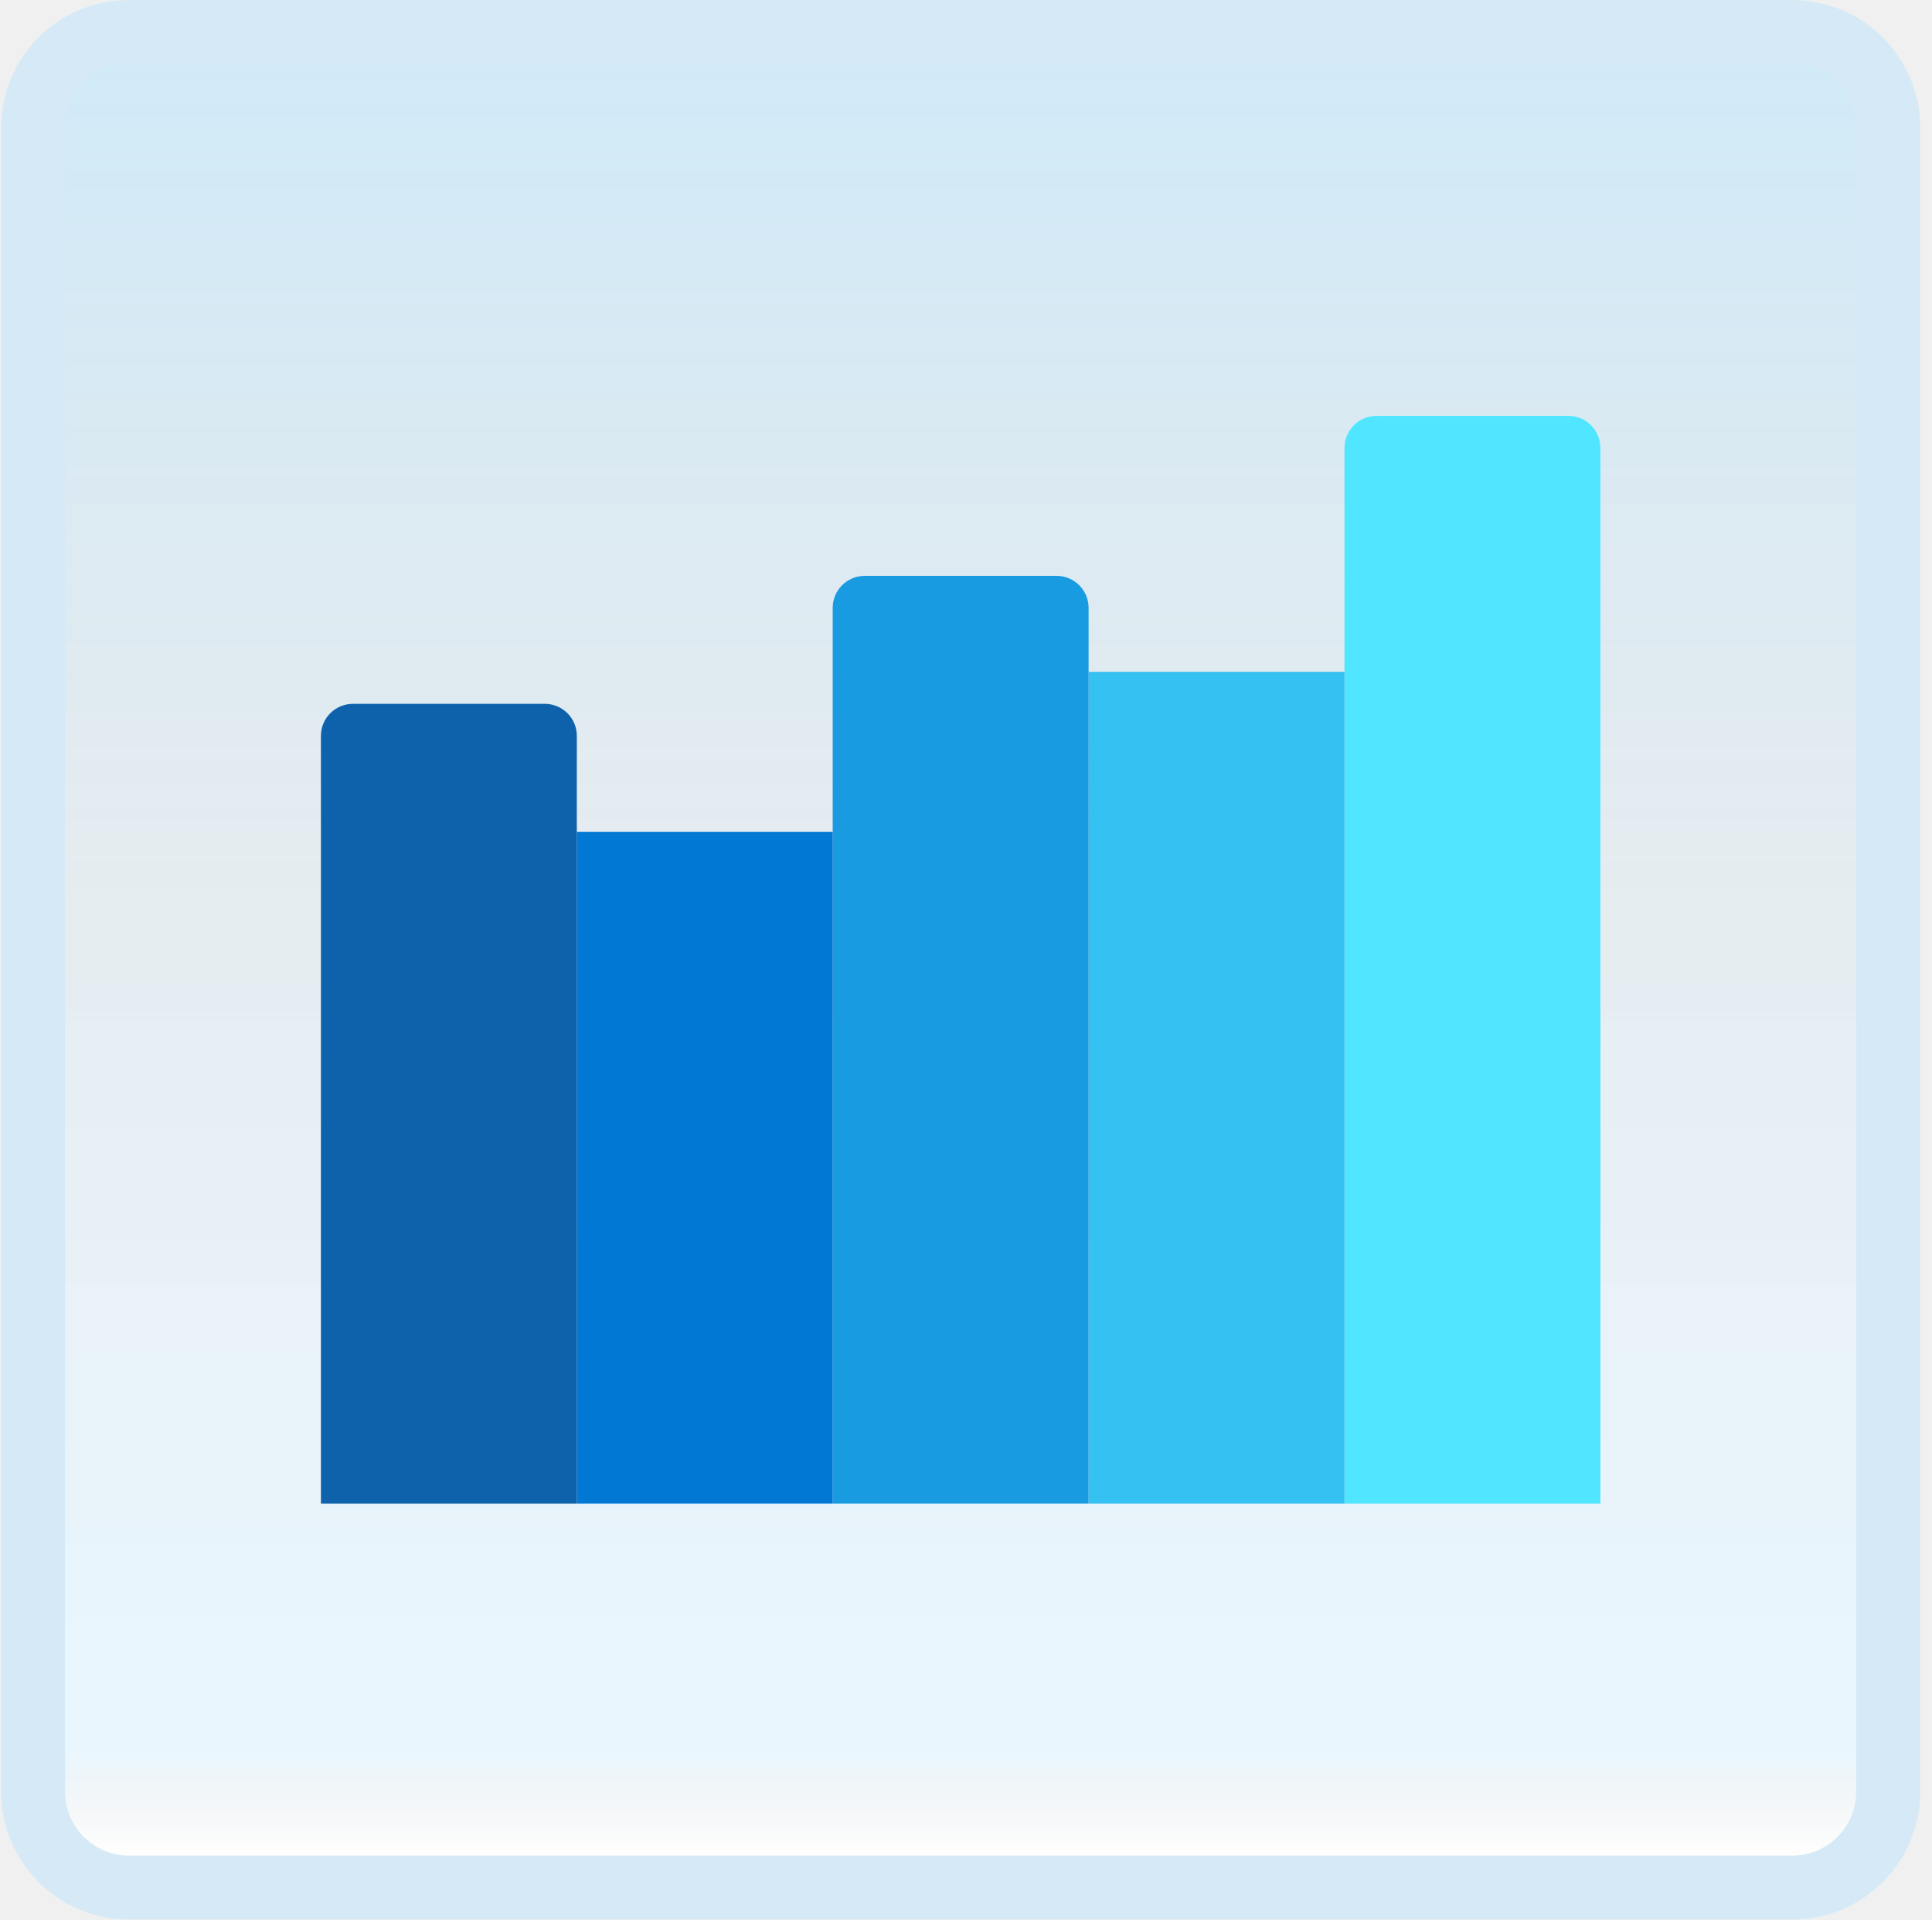
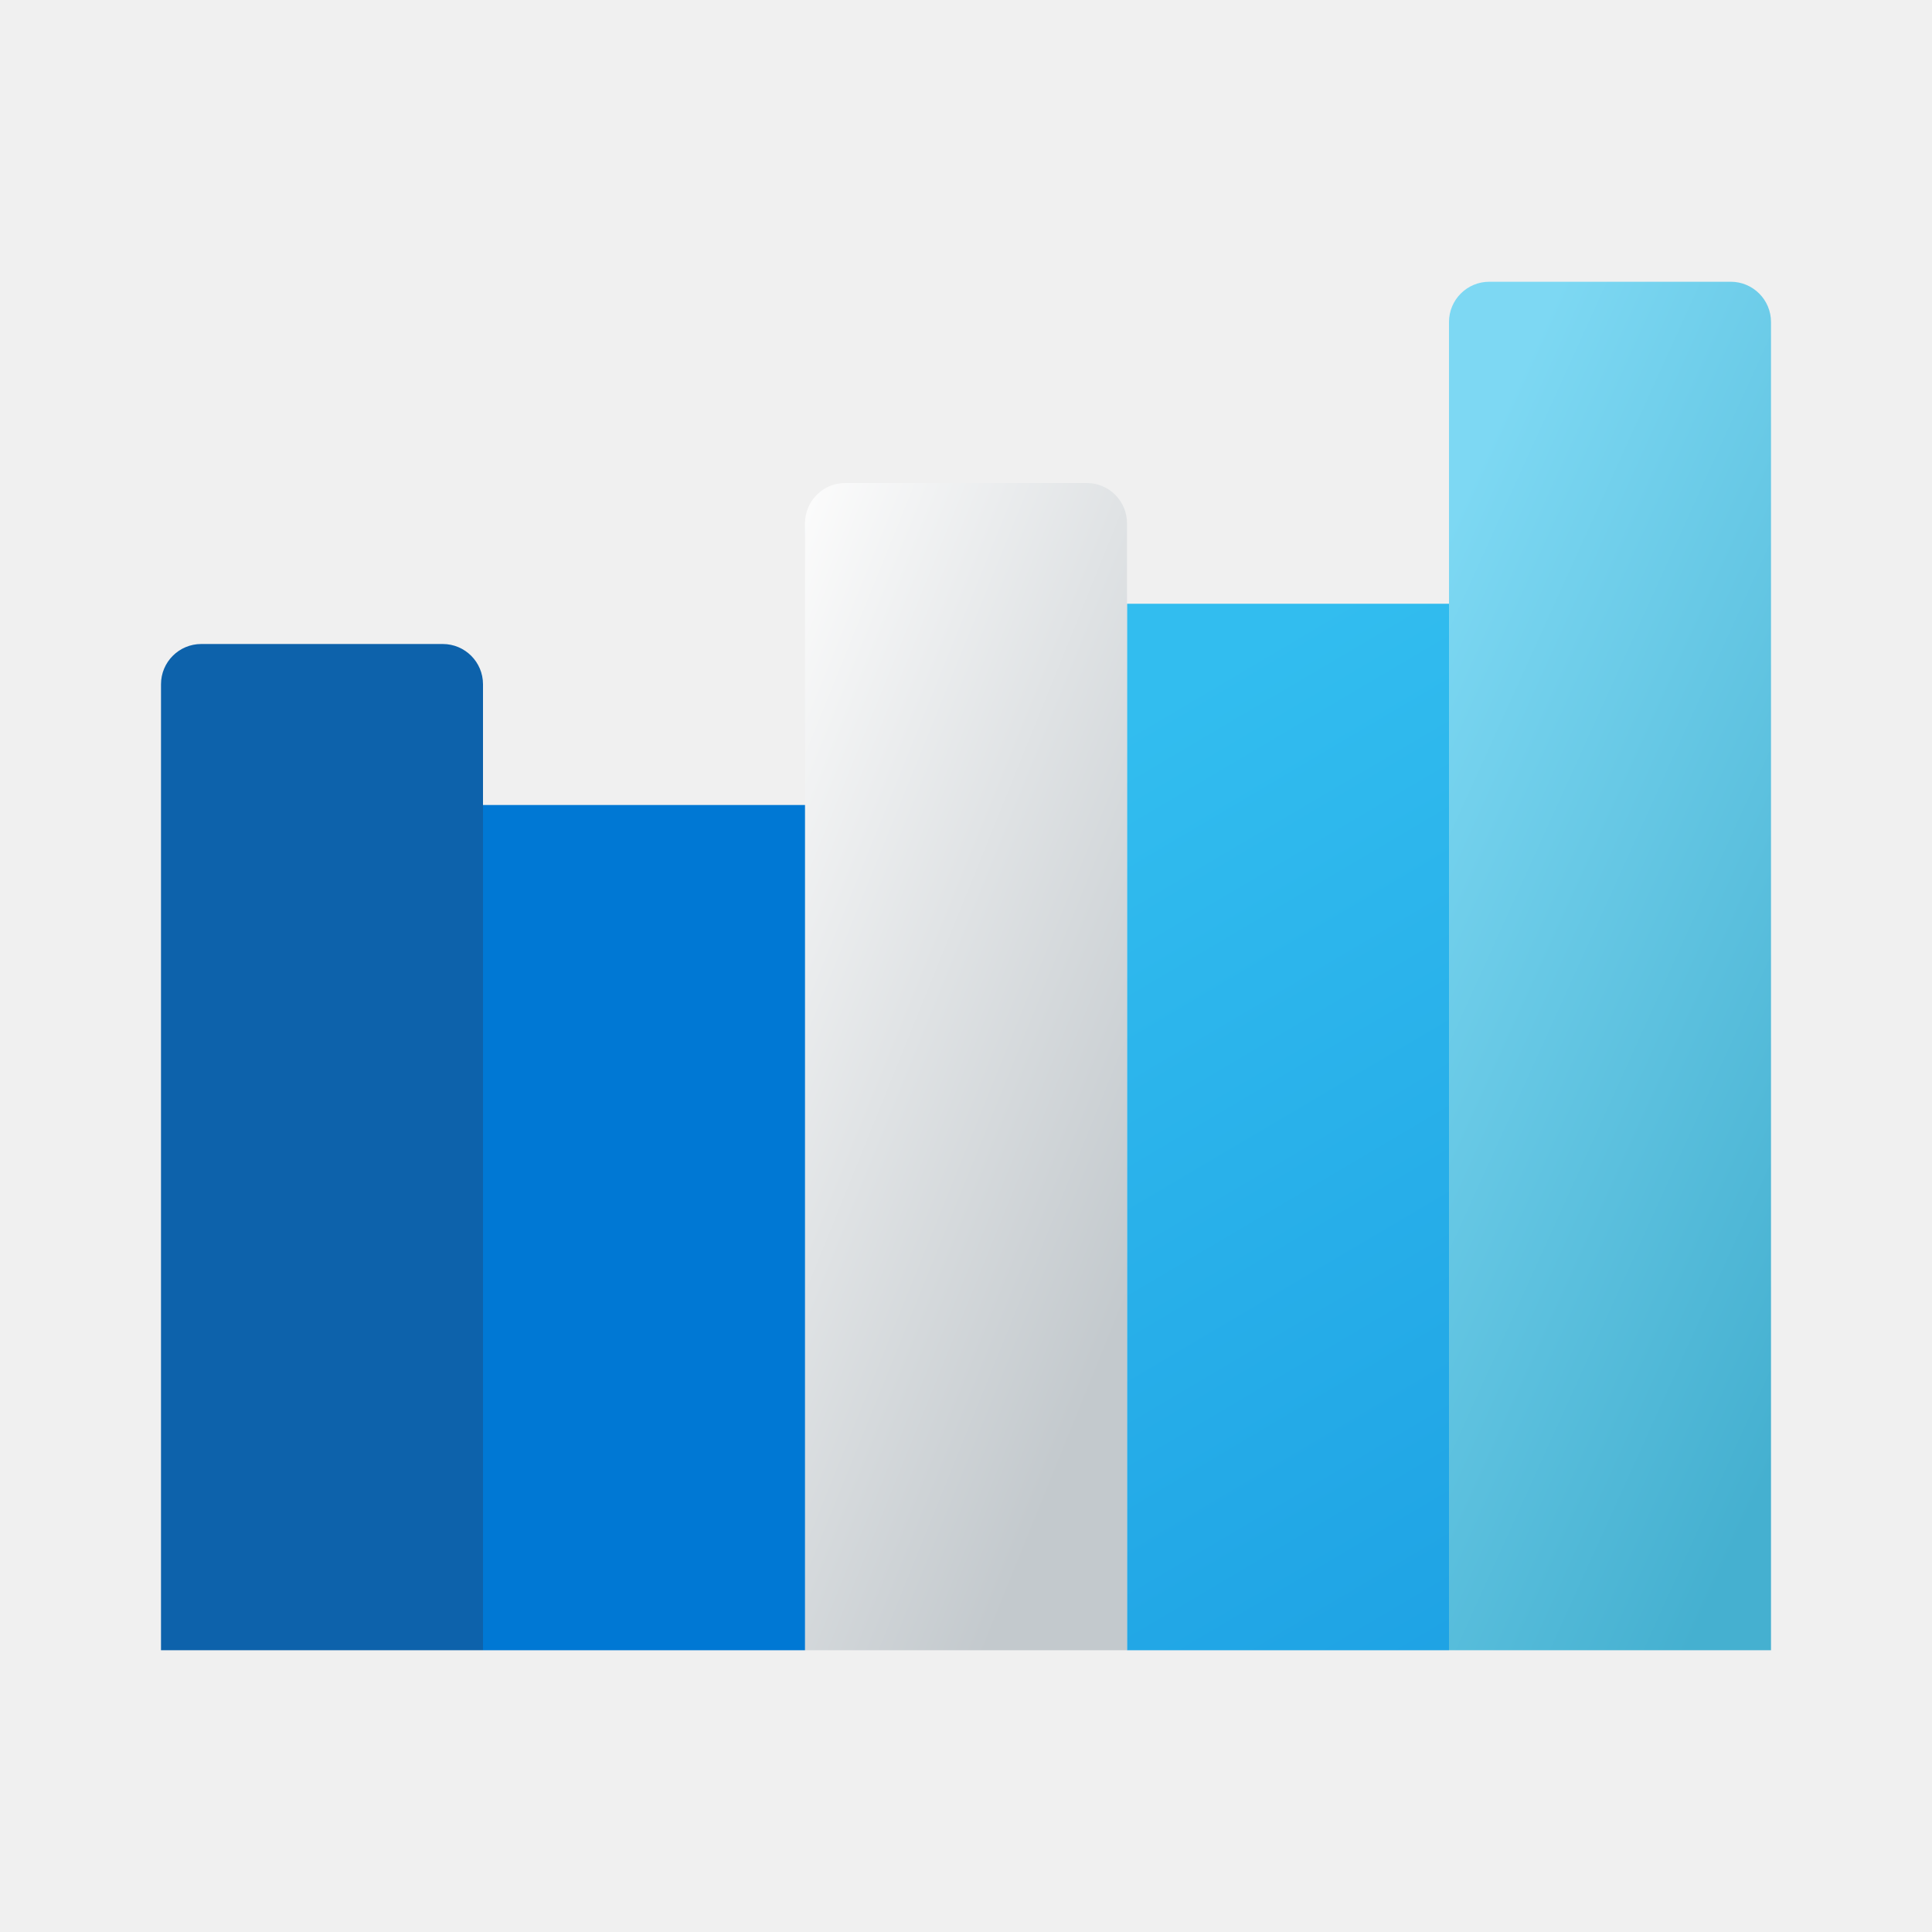
- <svg xmlns="http://www.w3.org/2000/svg" width="151" height="150" viewBox="0 0 151 150" fill="none">
+ <svg xmlns="http://www.w3.org/2000/svg" width="24" height="24" viewBox="0 0 24 24" fill="none">
  <g id="bar-chart">
-     <rect x="2.582" y="2.5" width="145" height="145" rx="7.5" fill="white" />
-     <rect x="2.582" y="2.5" width="145" height="145" rx="7.5" fill="url(#paint0_linear_14_12298)" fill-opacity="0.2" />
-     <g id="Group">
-       <path id="Vector" d="M125.082 34.999V117.501H105.082V34.999C105.082 33.619 106.202 32.499 107.582 32.499H122.582C123.962 32.499 125.082 33.619 125.082 34.999Z" fill="#50E6FF" />
-       <path id="Vector_2" d="M105.082 52.499V117.501H85.082V52.499H105.082Z" fill="#35C1F1" />
-       <path id="Vector_3" d="M85.082 47.499V117.501H65.082V47.499C65.082 46.12 66.202 44.999 67.582 44.999H82.582C83.962 44.999 85.082 46.12 85.082 47.499Z" fill="#199BE2" />
-       <path id="Vector_4" d="M65.082 65V117.501H45.082V65H65.082Z" fill="#0078D4" />
-       <path id="Vector_5" d="M45.082 57.5V117.501H25.082V57.5C25.082 56.12 26.202 55 27.582 55H42.582C43.962 55 45.082 56.12 45.082 57.5Z" fill="#0D62AB" />
-     </g>
-     <rect x="2.582" y="2.5" width="145" height="145" rx="7.5" stroke="#D5EAF6" stroke-width="5" />
+     <path id="Vector" d="M22 4V20.5H18V4C18 3.724 18.224 3.5 18.5 3.5H21.5C21.776 3.5 22 3.724 22 4Z" fill="url(#paint0_linear_206_10489)" />
+     <path id="Vector_2" d="M18 7.5V20.5H14V7.5H18Z" fill="url(#paint1_linear_206_10489)" />
+     <path id="Vector_3" d="M14 6.5V20.5H10V6.5C10 6.224 10.224 6 10.5 6H13.5C13.776 6 14 6.224 14 6.5Z" fill="url(#paint2_linear_206_10489)" />
+     <path id="Vector_4" d="M10 10V20.5H6V10H10Z" fill="#0078D4" />
+     <path id="Vector_5" d="M6 8.5V20.5H2V8.5C2 8.224 2.224 8 2.5 8H5.5C5.776 8 6 8.224 6 8.5Z" fill="#0D62AB" />
  </g>
  <defs>
-     <linearGradient id="paint0_linear_14_12298" x1="75.082" y1="5" x2="75.082" y2="145" gradientUnits="userSpaceOnUse">
-       <stop stop-color="#199AE0" />
-       <stop offset="0.472" stop-color="#0D5176" stop-opacity="0.528" />
-       <stop offset="0.941" stop-color="#12A6F7" stop-opacity="0.465" />
-       <stop offset="1" stop-opacity="0" />
+     <linearGradient id="paint0_linear_206_10489" x1="19.261" y1="3.761" x2="26.999" y2="7.272" gradientUnits="userSpaceOnUse">
+       <stop stop-color="#7DD8F3" />
+       <stop offset="1" stop-color="#45B0D0" />
+     </linearGradient>
+     <linearGradient id="paint1_linear_206_10489" x1="15.461" y1="8.067" x2="21.74" y2="18.691" gradientUnits="userSpaceOnUse">
+       <stop stop-color="#32BDEF" />
+       <stop offset="1" stop-color="#1EA2E4" />
+     </linearGradient>
+     <linearGradient id="paint2_linear_206_10489" x1="10.886" y1="3.84" x2="18.235" y2="6.816" gradientUnits="userSpaceOnUse">
+       <stop stop-color="#FCFCFC" />
+       <stop offset="0.95" stop-color="#C3C9CD" />
    </linearGradient>
  </defs>
</svg>
